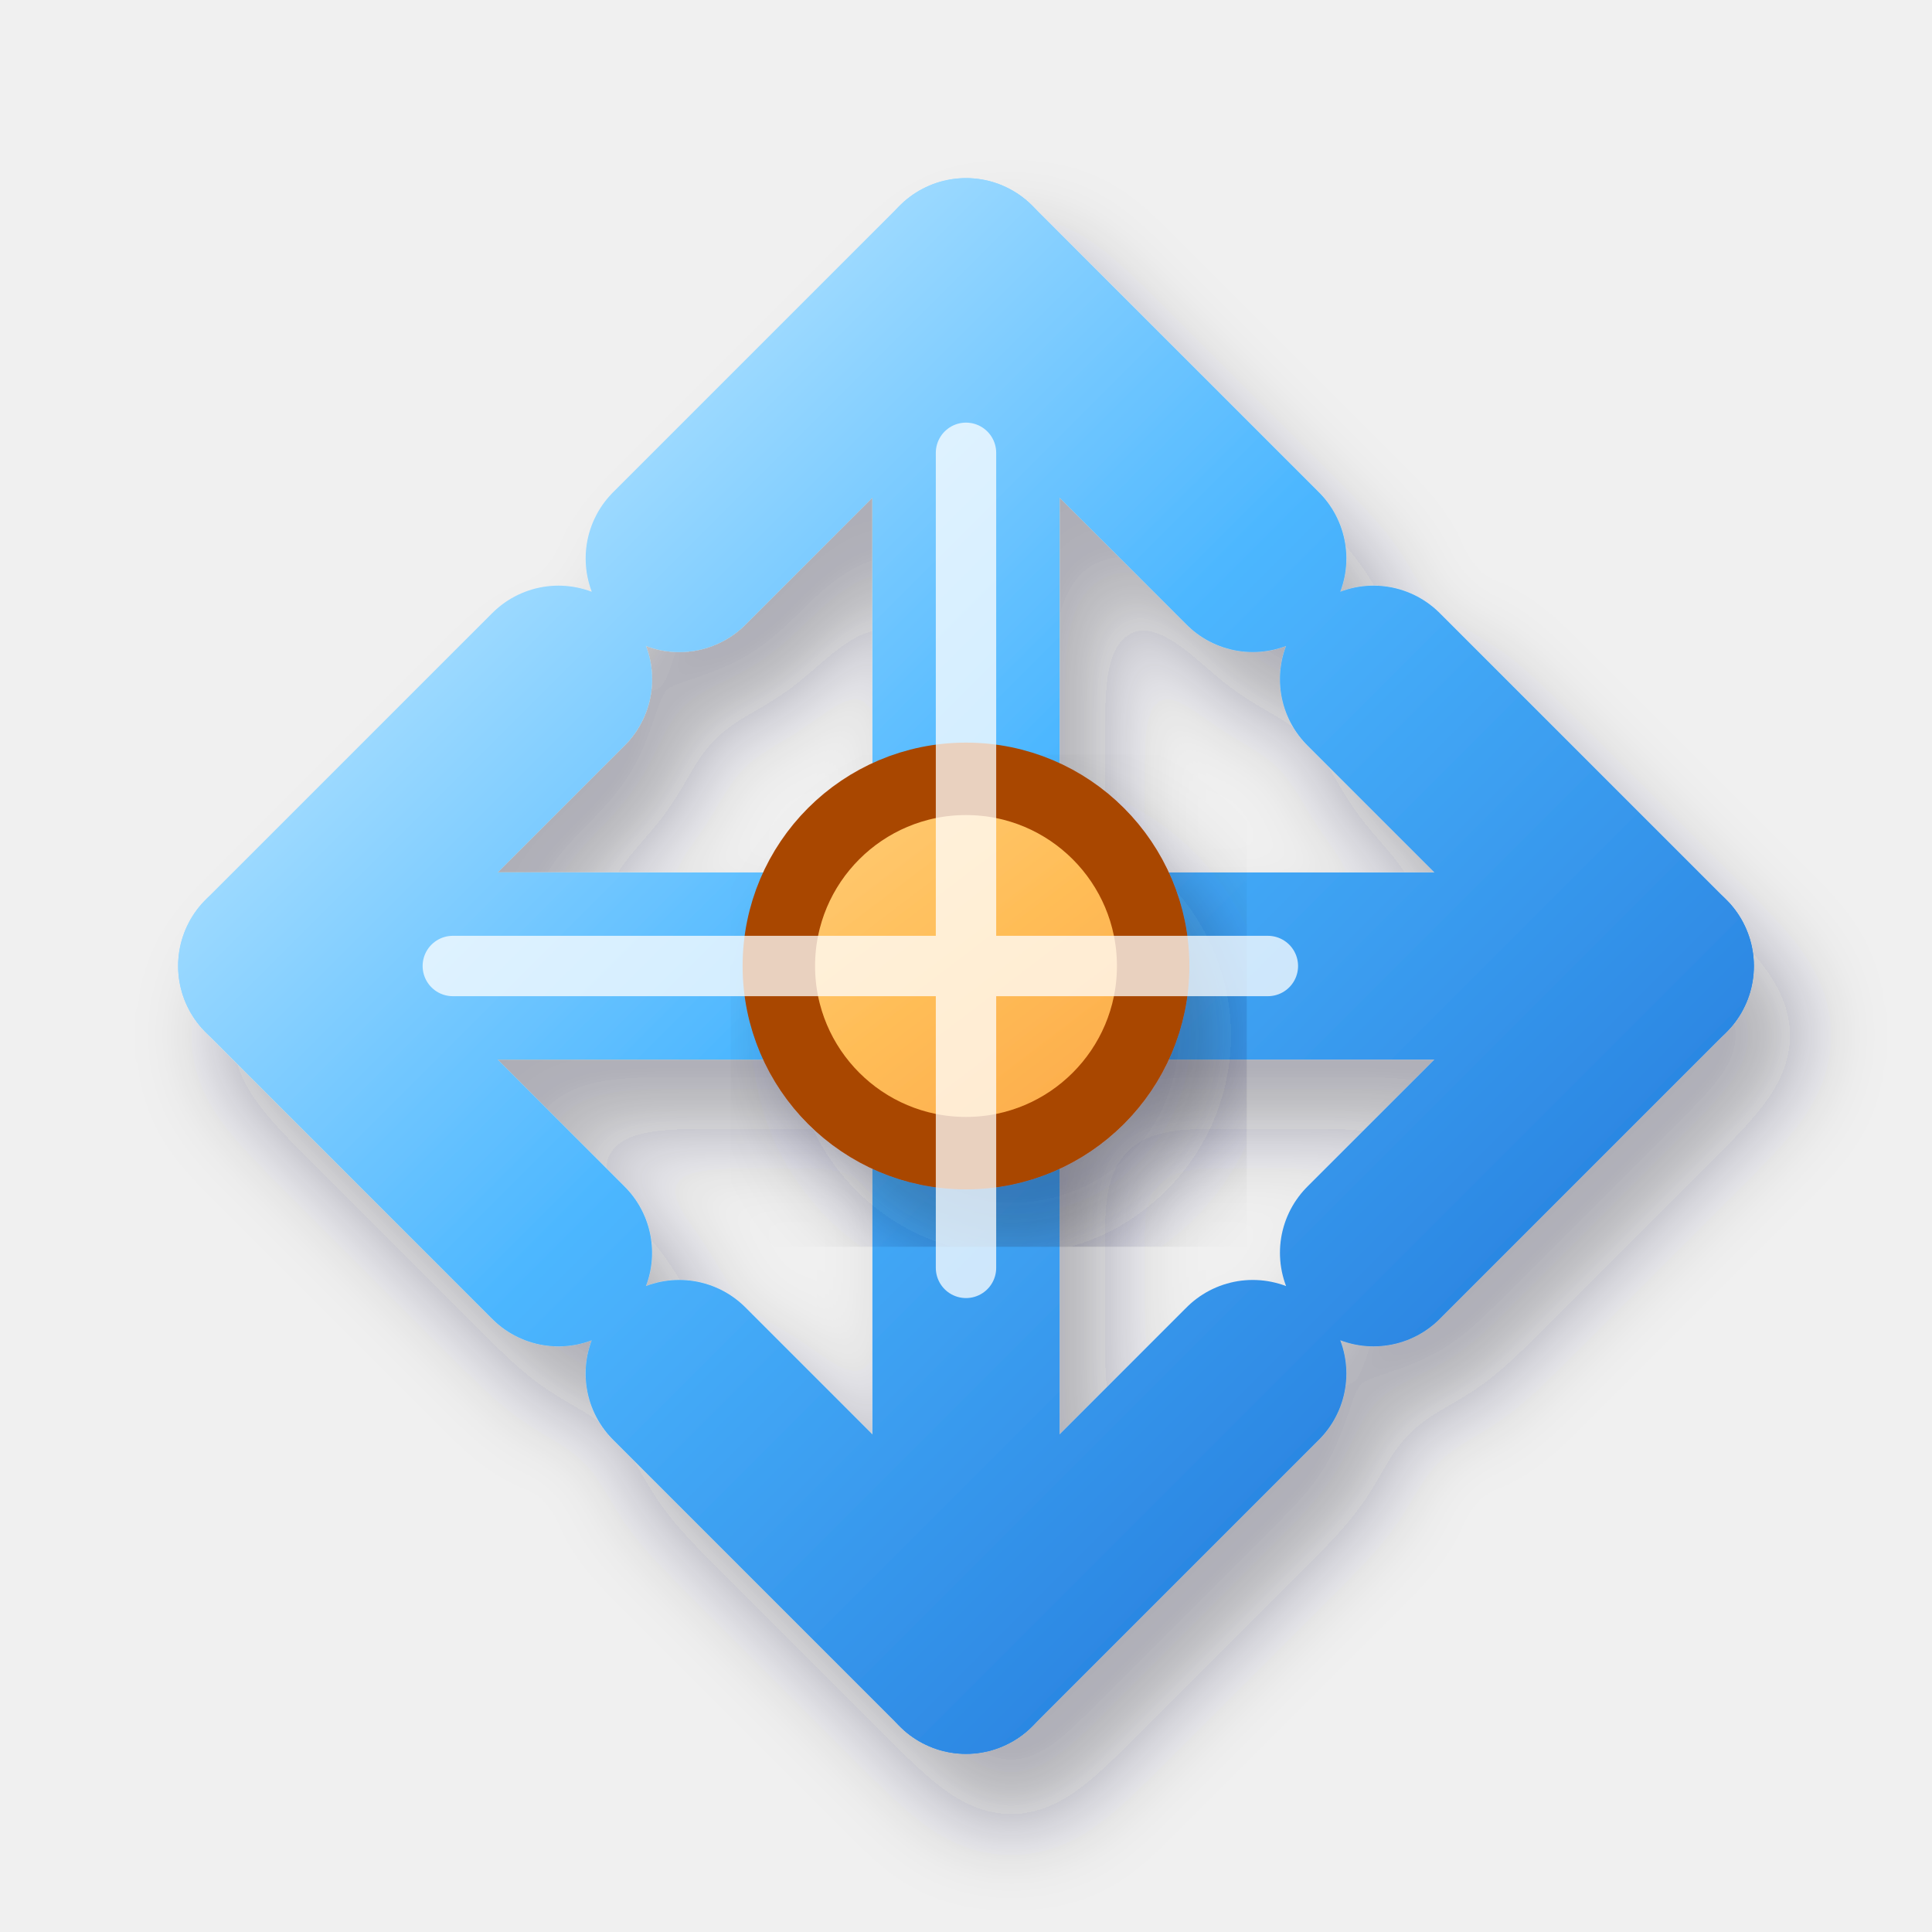
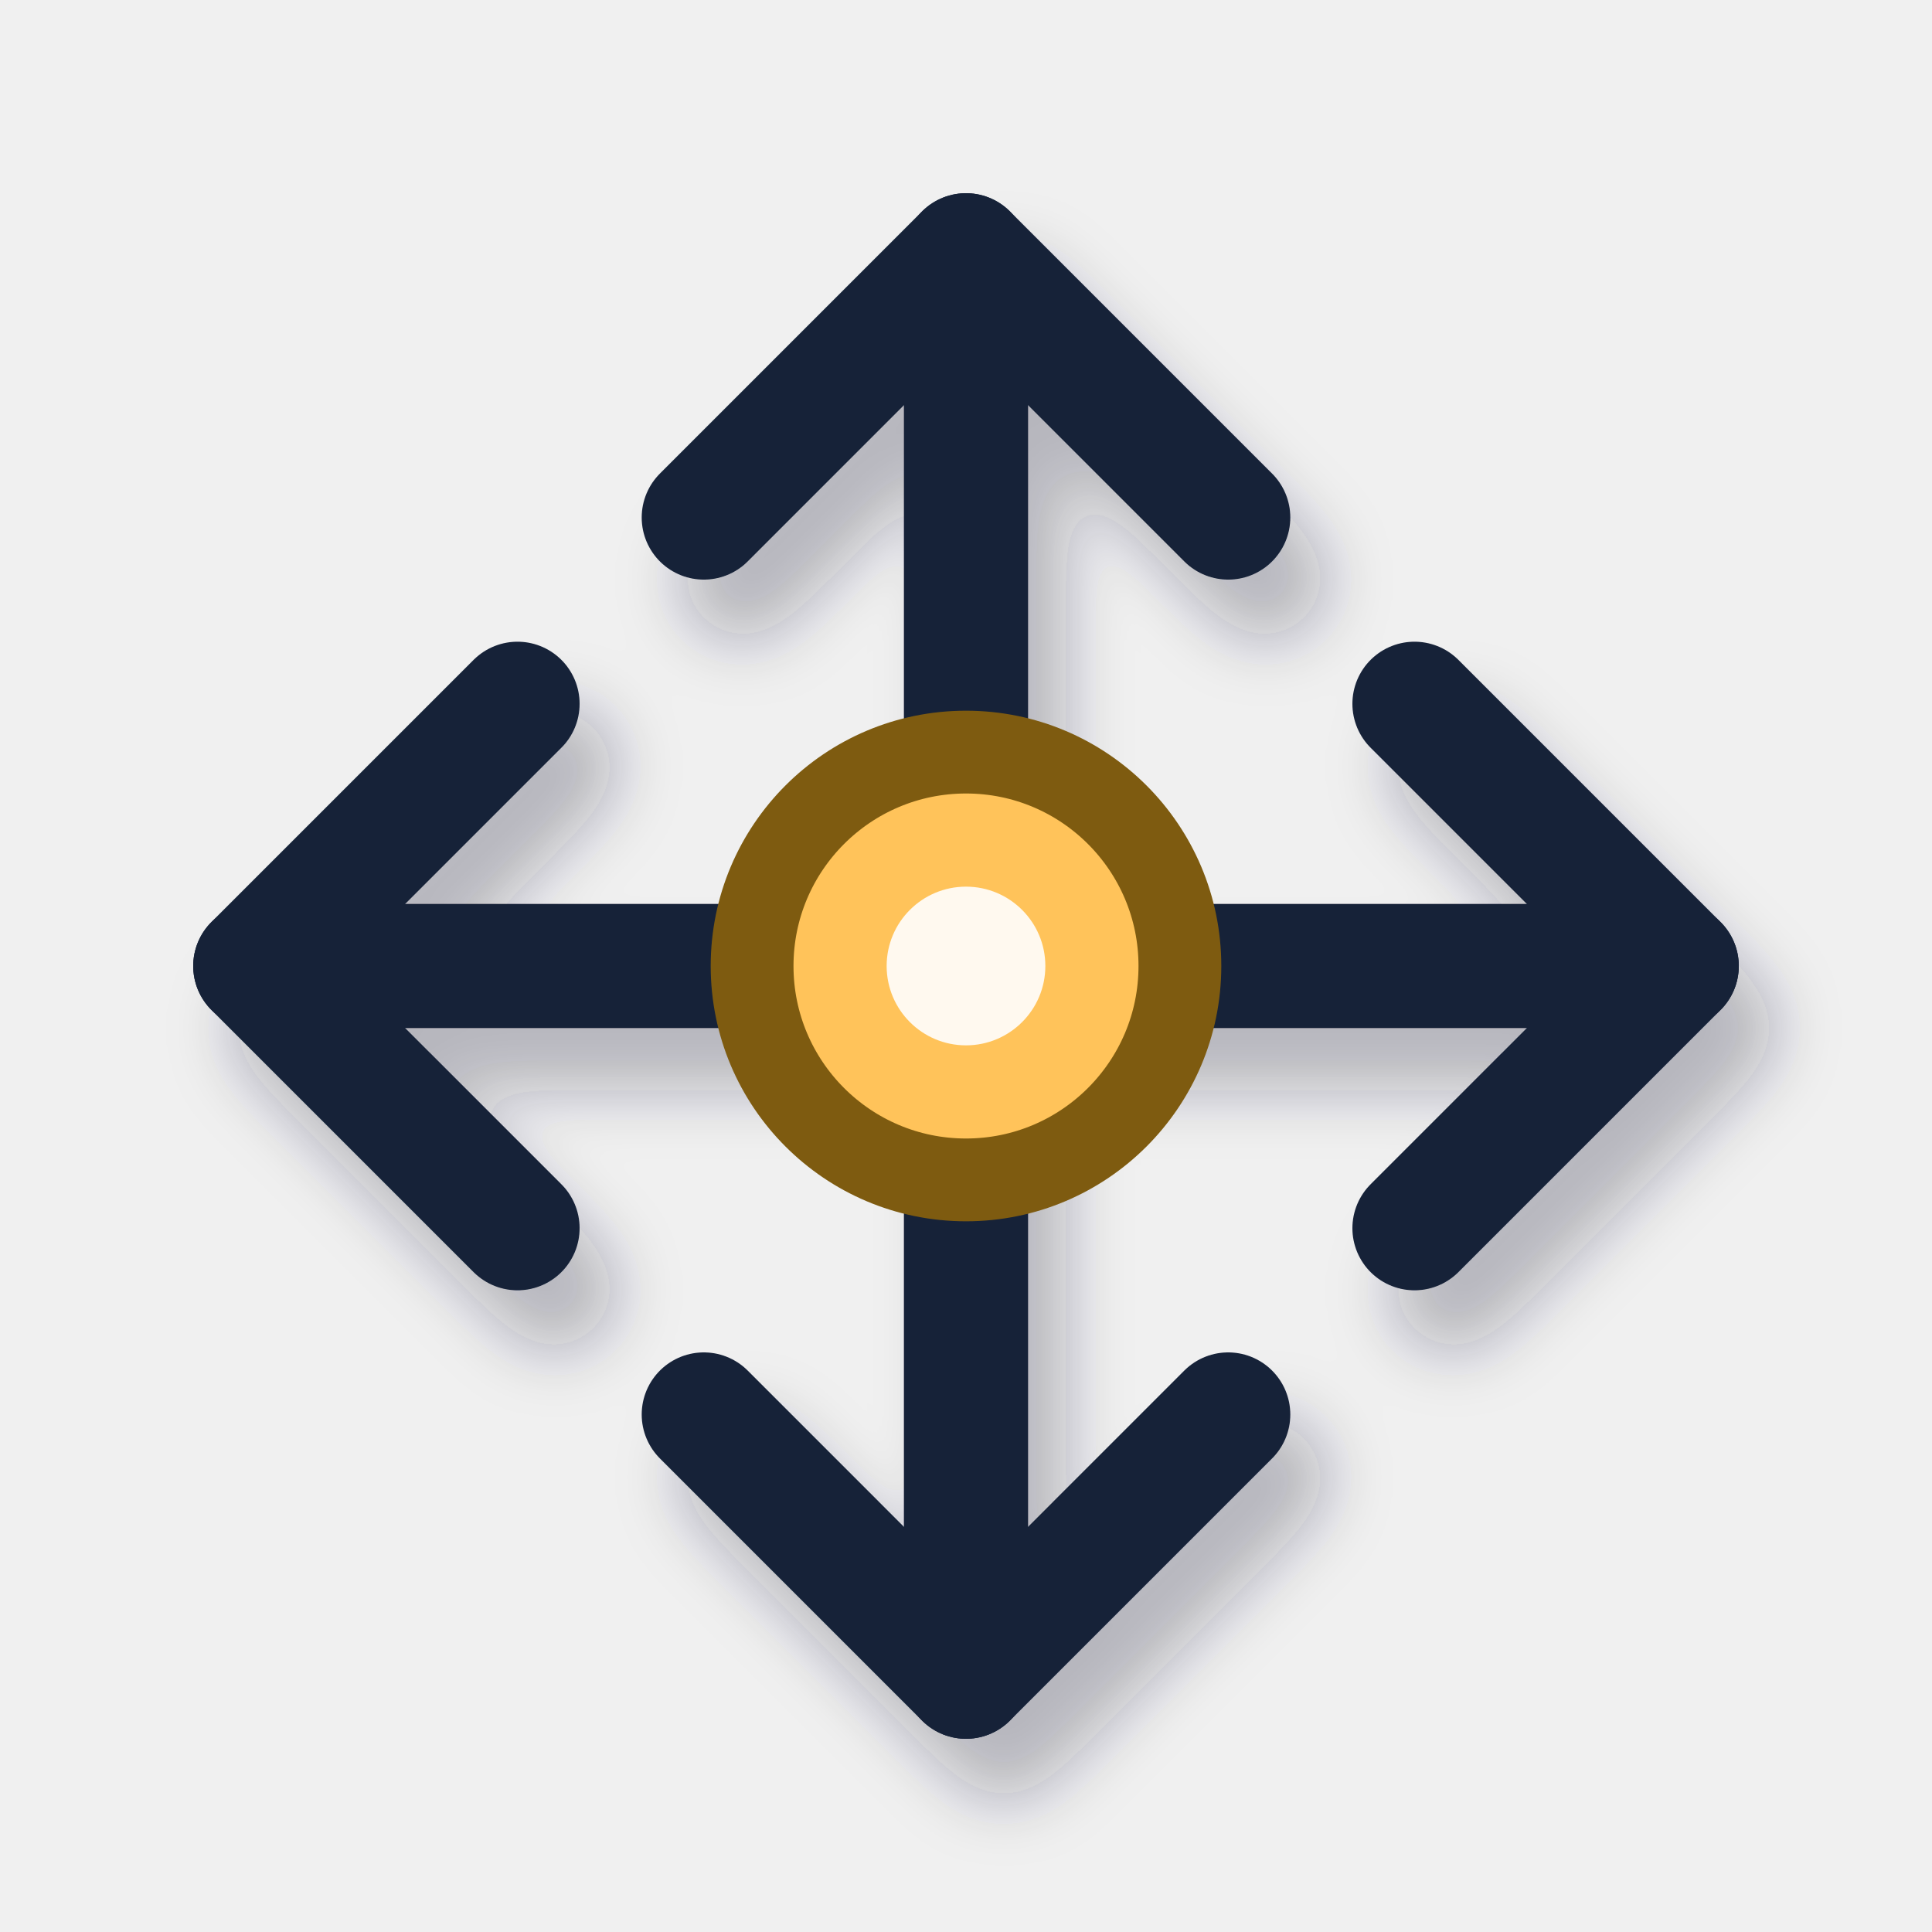
- <svg xmlns="http://www.w3.org/2000/svg" viewBox="0 0 64 64" role="img" aria-label="Move cursor icon">
+ <svg xmlns="http://www.w3.org/2000/svg" width="28" height="28" viewBox="0 0 28 28" role="img" aria-label="Move cursor icon">
  <defs>
-     <linearGradient id="blue" x1="8" y1="8" x2="56" y2="56" gradientUnits="userSpaceOnUse">
-       <stop offset="0" stop-color="#e3f8ff" />
-       <stop offset=".45" stop-color="#4db7ff" />
-       <stop offset="1" stop-color="#1769d1" />
-     </linearGradient>
-     <linearGradient id="orange" x1="15" y1="10" x2="50" y2="56" gradientUnits="userSpaceOnUse">
-       <stop offset="0" stop-color="#fff2c6" />
-       <stop offset=".48" stop-color="#ffbd57" />
-       <stop offset="1" stop-color="#f36f21" />
-     </linearGradient>
    <filter id="shadow" x="-25%" y="-25%" width="150%" height="150%">
-       <feDropShadow dx="1.5" dy="2.3" stdDeviation="1.4" flood-color="#132238" flood-opacity=".32" />
+       <feDropShadow dx="0.55" dy="0.9" stdDeviation="0.45" flood-color="#132238" flood-opacity="0.28" />
    </filter>
  </defs>
-   <g fill="none" stroke="url(#blue)" stroke-width="6.2" stroke-linecap="round" stroke-linejoin="round" filter="url(#shadow)">
-     <path d="M32 9v46M9 32h46" />
-     <path d="M32 9 22.5 18.5M32 9l9.5 9.5M32 55l-9.5-9.5M32 55l9.5-9.5M9 32l9.5-9.5M9 32l9.5 9.5M55 32l-9.5-9.5M55 32l-9.5 9.5" />
+   <g fill="none" stroke="#132238" stroke-width="1.8" stroke-linecap="round" stroke-linejoin="round" filter="url(#shadow)">
+     <path d="M14 3.7v20.6M3.7 14h20.6" />
+     <path d="M14 3.7 10.2 7.5M14 3.7l3.8 3.8M14 24.3l-3.8-3.8M14 24.3l3.8-3.8M3.7 14l3.8-3.8M3.7 14l3.8 3.8M24.3 14l-3.8-3.8M24.3 14l-3.8 3.8" />
  </g>
-   <circle cx="32" cy="32" r="6.2" fill="url(#orange)" stroke="#a94600" stroke-width="2.4" filter="url(#shadow)" />
-   <path d="M32 15v27M15 32h27" fill="none" stroke="#ffffff" stroke-width="2" stroke-linecap="round" opacity=".75" />
+   <circle cx="14" cy="14" r="3.1" fill="#ffc35a" stroke="#7e5b10" stroke-width="1.2" />
+   <circle cx="14" cy="14" r="1.15" fill="#ffffff" opacity="0.9" />
</svg>
